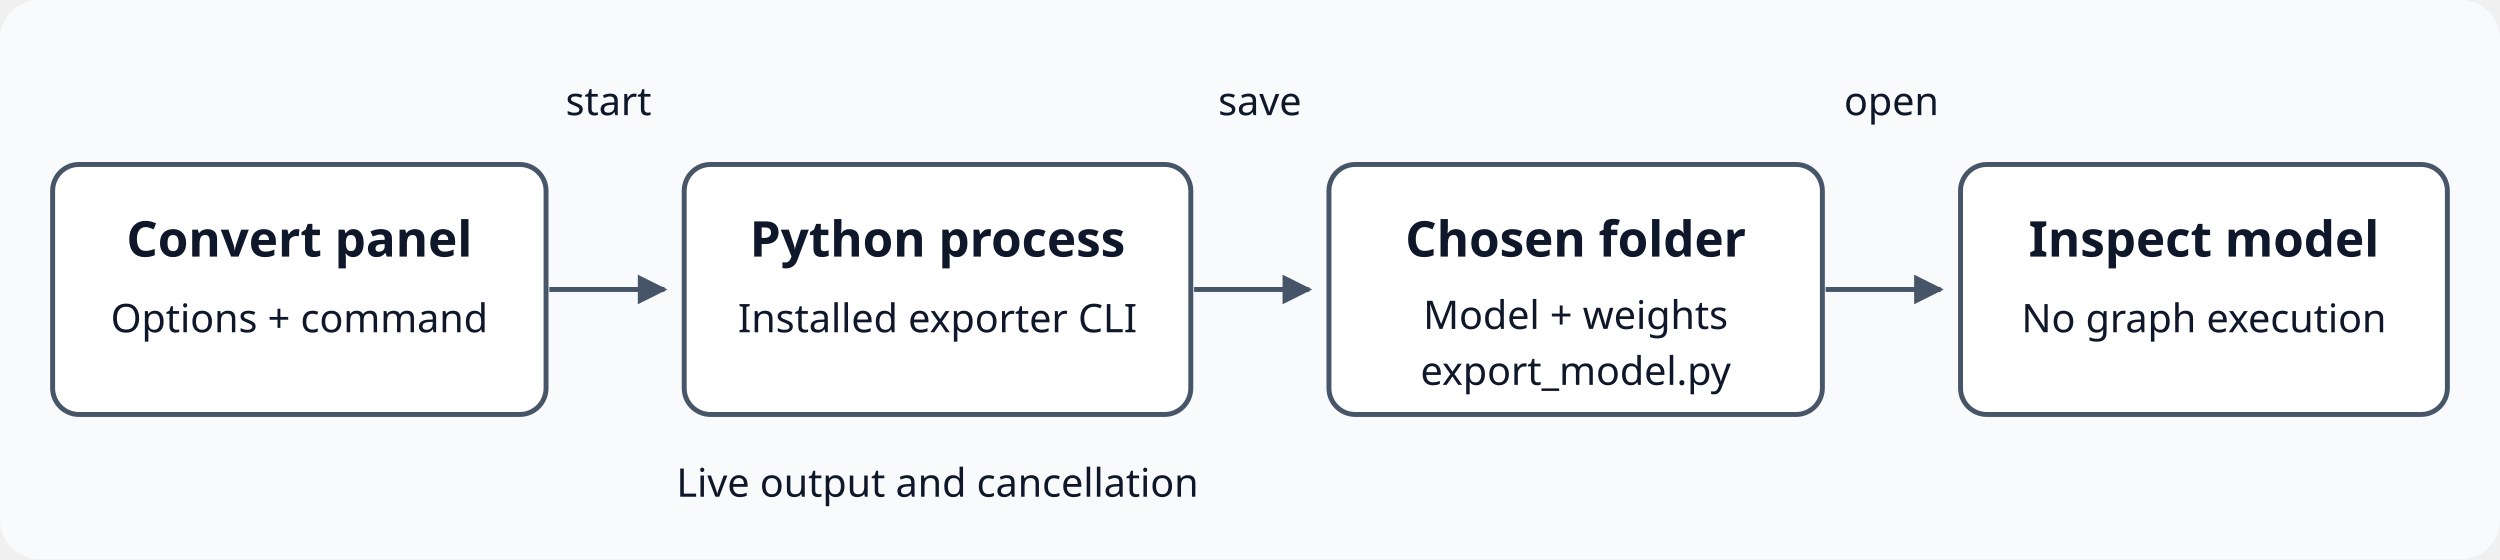
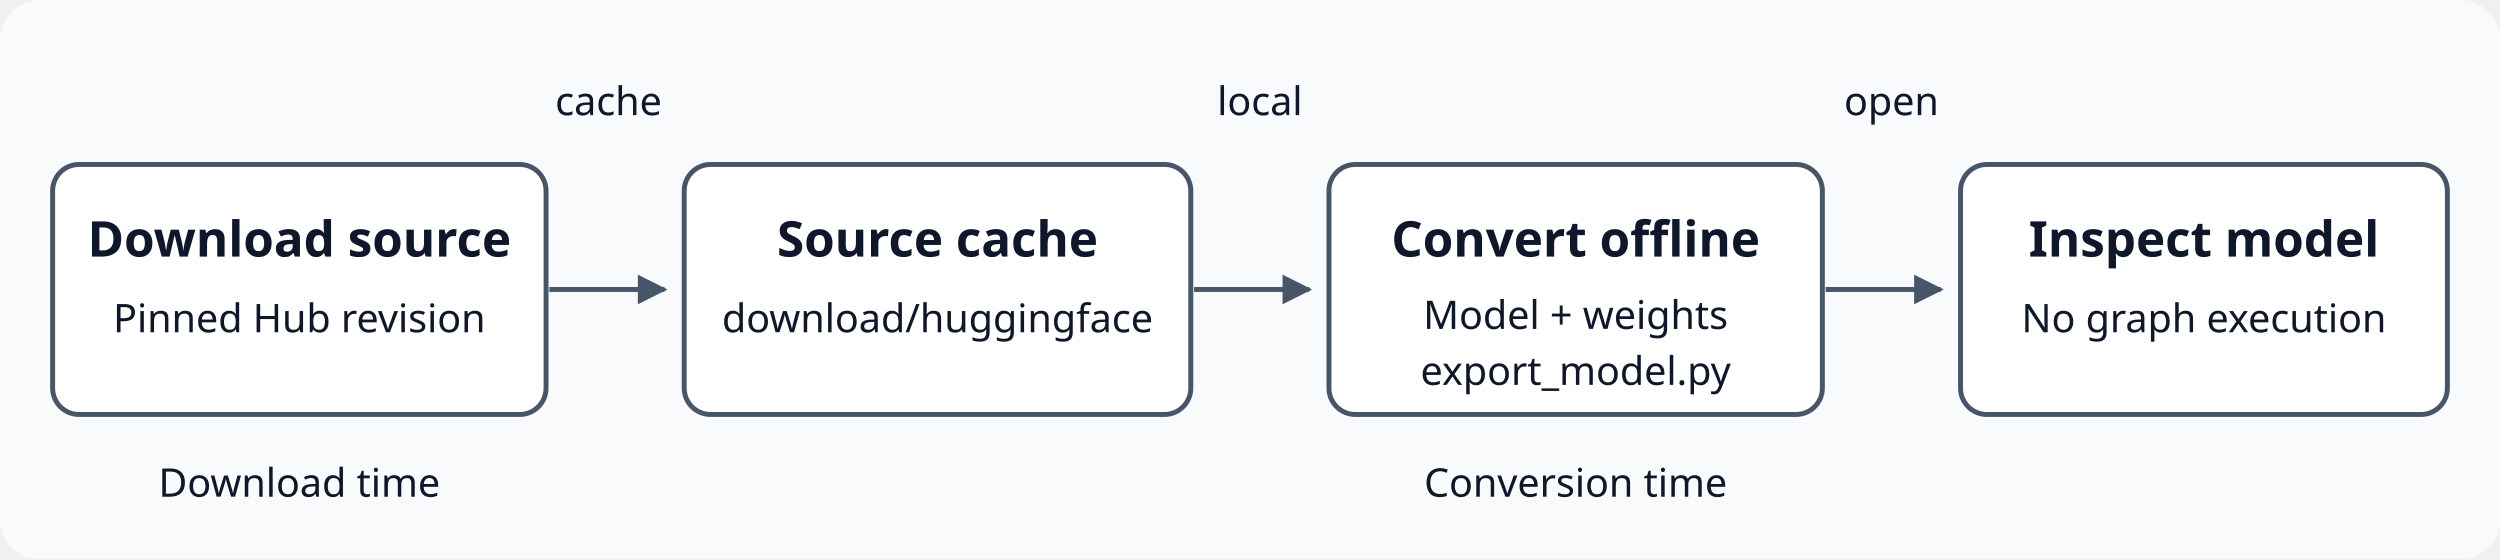
<svg xmlns="http://www.w3.org/2000/svg" viewBox="0 0 760 170" role="img" aria-labelledby="title description">
  <defs>
    <marker id="arrow" viewBox="0 0 10 10" refX="9" refY="5" markerWidth="6" markerHeight="6" orient="auto-start-reverse">
      <path d="M 0 0 L 10 5 L 0 10 z" fill="#475569" />
    </marker>
  </defs>
  <rect width="760" height="170" rx="12" fill="#f8fafc" />
  <g fill="#ffffff" stroke="#475569" stroke-width="1.5">
    <rect x="16" y="50" width="150" height="76" rx="8" />
    <rect x="208" y="50" width="154" height="76" rx="8" />
    <rect x="404" y="50" width="150" height="76" rx="8" />
    <rect x="596" y="50" width="148" height="76" rx="8" />
  </g>
  <g stroke="#475569" stroke-width="1.5" marker-end="url(#arrow)">
    <path d="M 167 88 H 202" />
    <path d="M 363 88 H 398" />
    <path d="M 555 88 H 590" />
  </g>
  <g font-family="sans-serif" text-anchor="middle" fill="#0f172a">
    <g font-size="15" font-weight="bold">
-       <text x="91" y="78">Convert panel</text>
-       <text x="285" y="78">Python process</text>
-       <text x="479" y="78">Chosen folder</text>
+       <text x="91" y="78">Download source</text>
+       <text x="285" y="78">Source cache</text>
+       <text x="479" y="78">Convert offline</text>
      <text x="670" y="78">Inspect model</text>
    </g>
    <g font-size="12">
-       <text x="91" y="101">Options + command</text>
-       <text x="285" y="101">Installed exporter CLI</text>
+       <text x="91" y="101">Pinned Hub revision</text>
+       <text x="285" y="101">download/huggingface</text>
      <text x="479" y="100">Model + weights</text>
      <text x="479" y="117">export_model.py</text>
      <text x="670" y="101">No graph execution</text>
-       <text x="185" y="35">start</text>
-       <text x="383" y="35">save</text>
+       <text x="185" y="35">cache</text>
+       <text x="383" y="35">local</text>
      <text x="575" y="35">open</text>
-       <text x="285" y="151">Live output and cancellation</text>
+       <text x="91" y="151">Download time</text>
+       <text x="479" y="151">Conversion time</text>
    </g>
  </g>
</svg>
